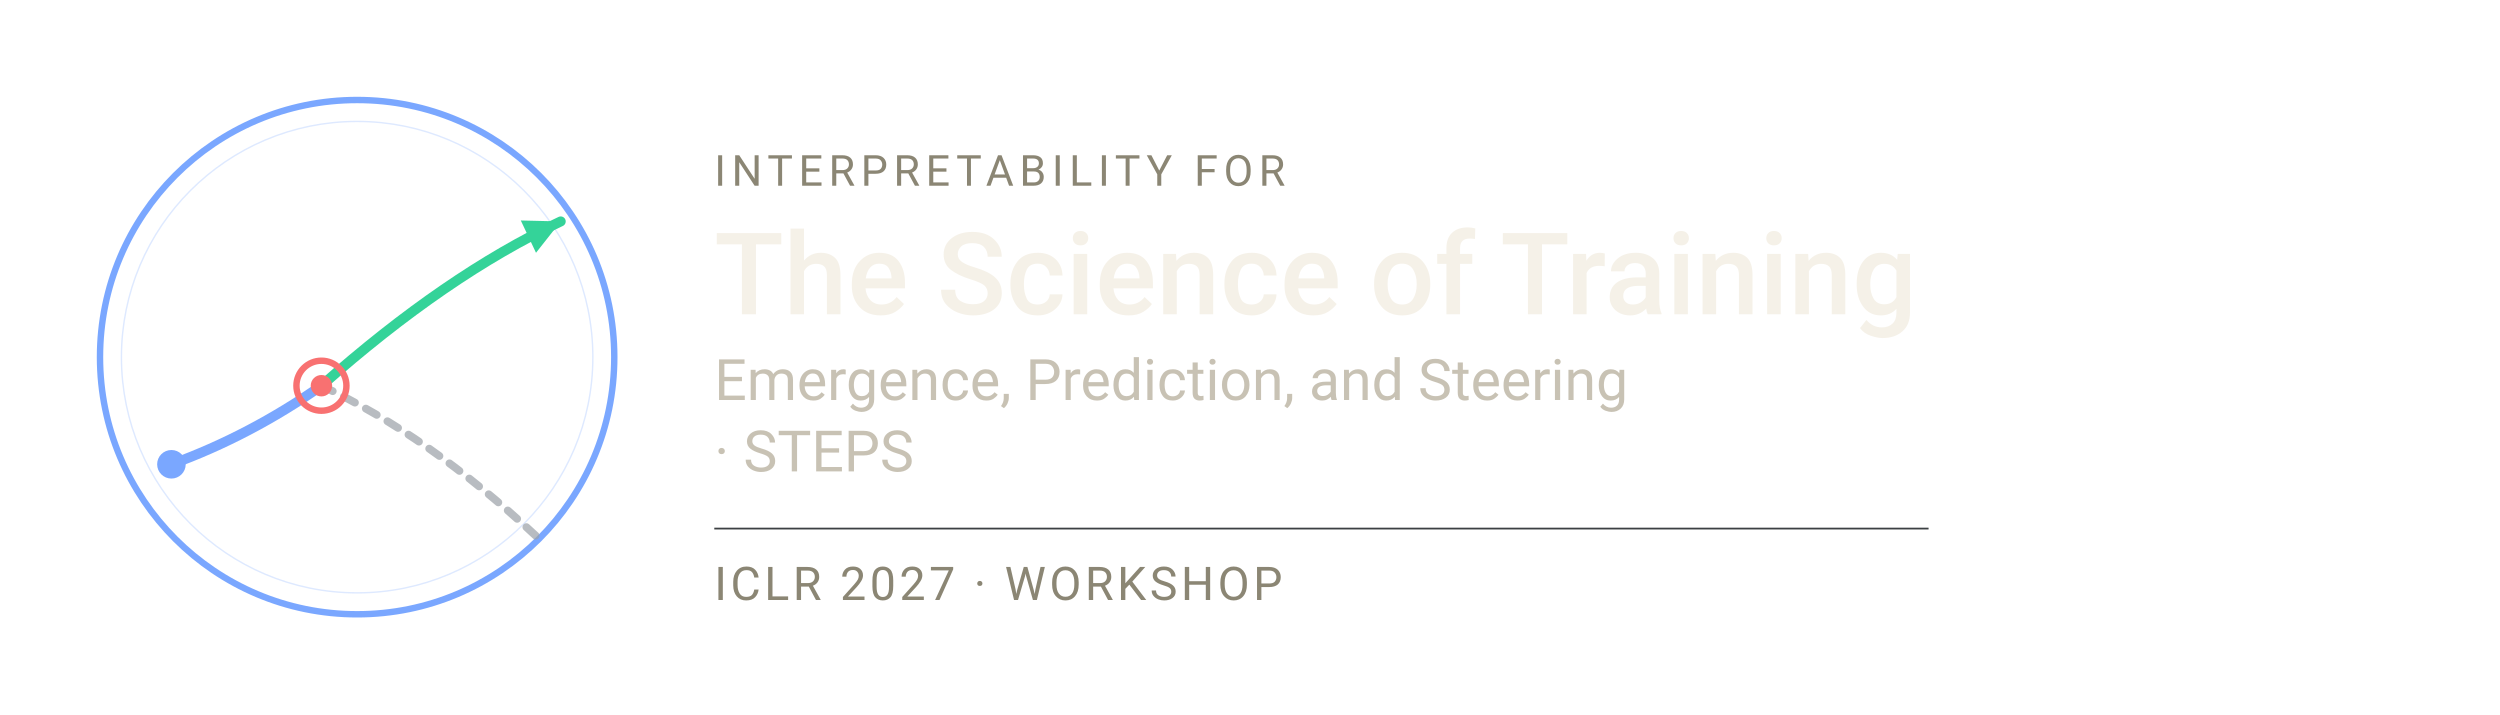
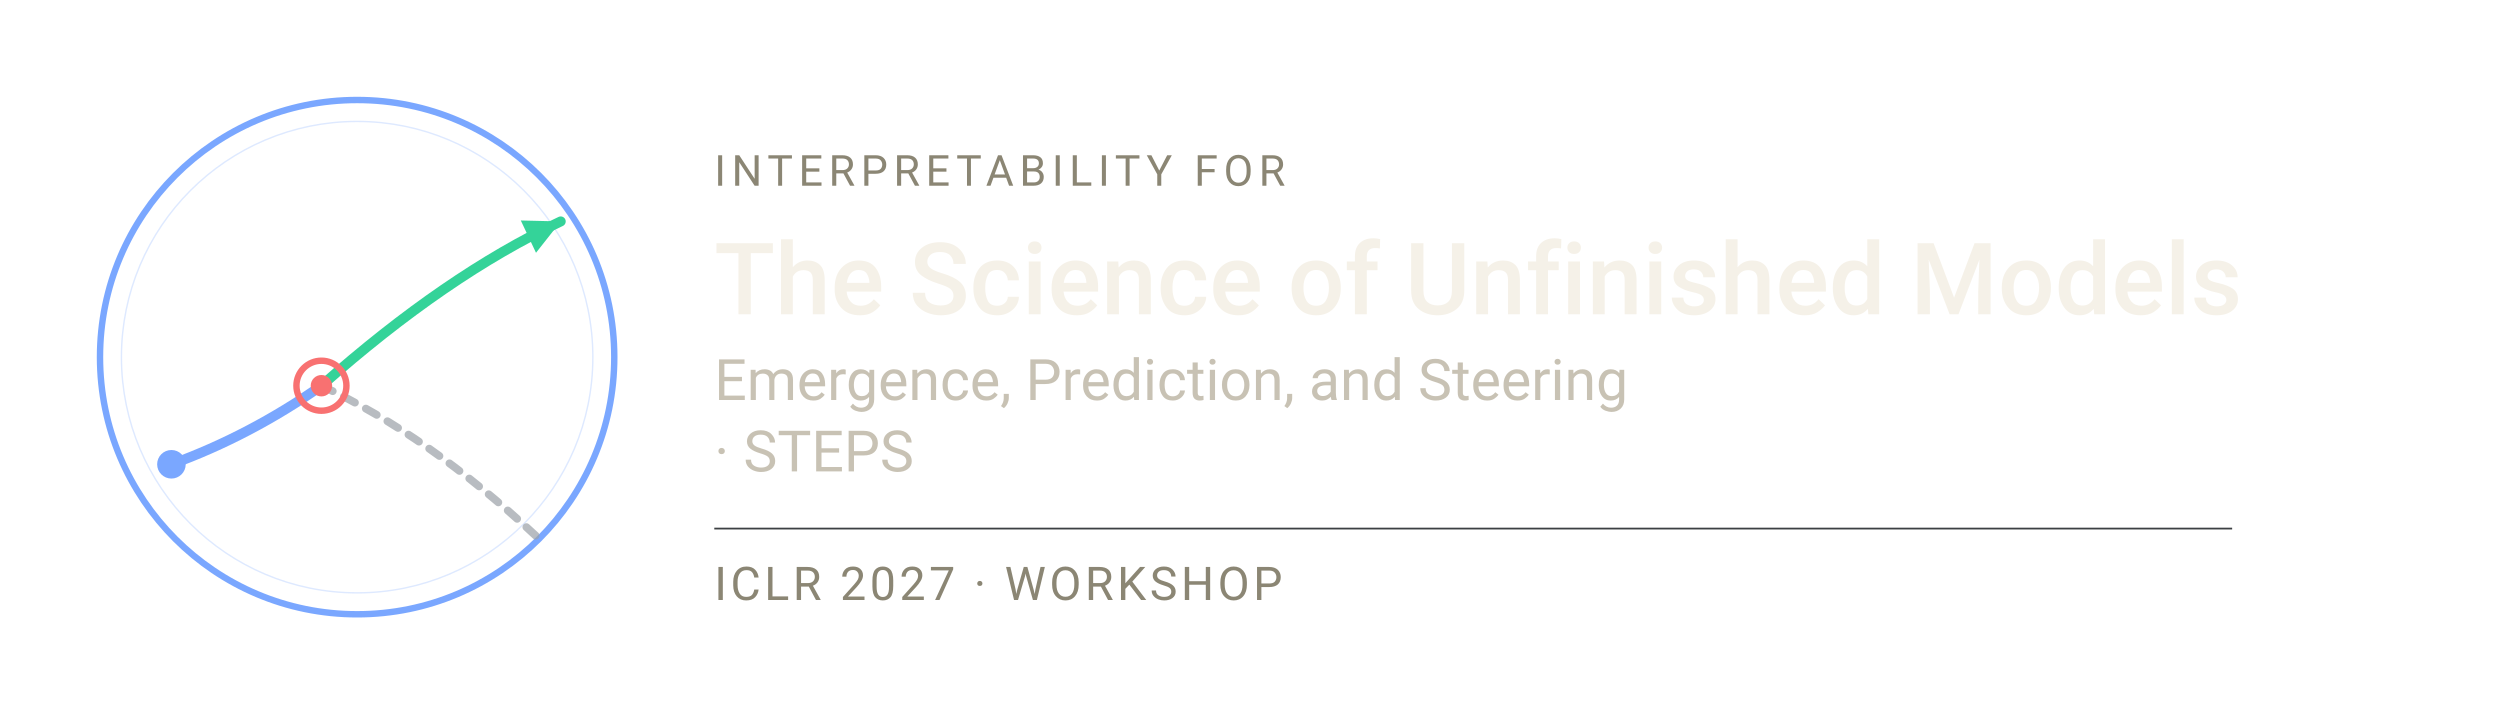
- <svg xmlns="http://www.w3.org/2000/svg" viewBox="0 0 700 200" role="img" aria-label="Interpretability for the Science of Training workshop horizontal lockup, dark variant">
+ <svg xmlns="http://www.w3.org/2000/svg" viewBox="0 0 700 200" role="img" aria-label="The Science of Unfinished Models workshop horizontal lockup, dark variant">
  <g transform="translate(20, 20)">
    <circle cx="80" cy="80" r="72" fill="none" stroke="#7aa7ff" stroke-width="1.8" />
    <circle cx="80" cy="80" r="66" fill="none" stroke="#7aa7ff" stroke-width="0.4" opacity="0.25" />
    <path d="M 28 110 Q 50 102 70 88" fill="none" stroke="#7aa7ff" stroke-width="2.8" stroke-linecap="round" />
    <path d="M 70 88 Q 100 102 130 130" fill="none" stroke="#9aa0a6" stroke-width="2.2" stroke-linecap="round" stroke-dasharray="3.5 3.5" opacity="0.7" />
    <path d="M 70 88 Q 105 57 137 42" fill="none" stroke="#34d399" stroke-width="2.8" stroke-linecap="round" />
    <g transform="translate(137 42) rotate(-25.2)">
      <path d="M 0 0 L -10 -5 L -10 5 Z" fill="#34d399" />
    </g>
    <circle cx="28" cy="110" r="4" fill="#7aa7ff" />
    <circle cx="70" cy="88" r="7" fill="none" stroke="#f87171" stroke-width="1.8" />
    <circle cx="70" cy="88" r="3" fill="#f87171" />
  </g>
  <g font-family="-apple-system, BlinkMacSystemFont, 'Segoe UI', Roboto, sans-serif">
    <text x="200" y="52" font-size="12" fill="#8b8674" letter-spacing="1.6">INTERPRETABILITY FOR</text>
-     <text x="200" y="88" font-size="32" font-weight="500" fill="#f5f1e8">The Science of Training</text>
+     <text x="200" y="88" font-size="28" font-weight="500" fill="#f5f1e8">The Science of Unfinished Models</text>
    <text x="200" y="112" font-size="16" fill="#c8c2b4">Emergence, Prediction, and Steering</text>
    <text x="200" y="132" font-size="16" fill="#c8c2b4">· STEPS</text>
-     <line x1="200" y1="148" x2="540" y2="148" stroke="#3c4043" stroke-width="0.5" />
+     <line x1="200" y1="148" x2="625" y2="148" stroke="#3c4043" stroke-width="0.5" />
    <text x="200" y="168" font-size="13" fill="#8b8674" letter-spacing="1">ICLR 2027 · WORKSHOP</text>
  </g>
</svg>
